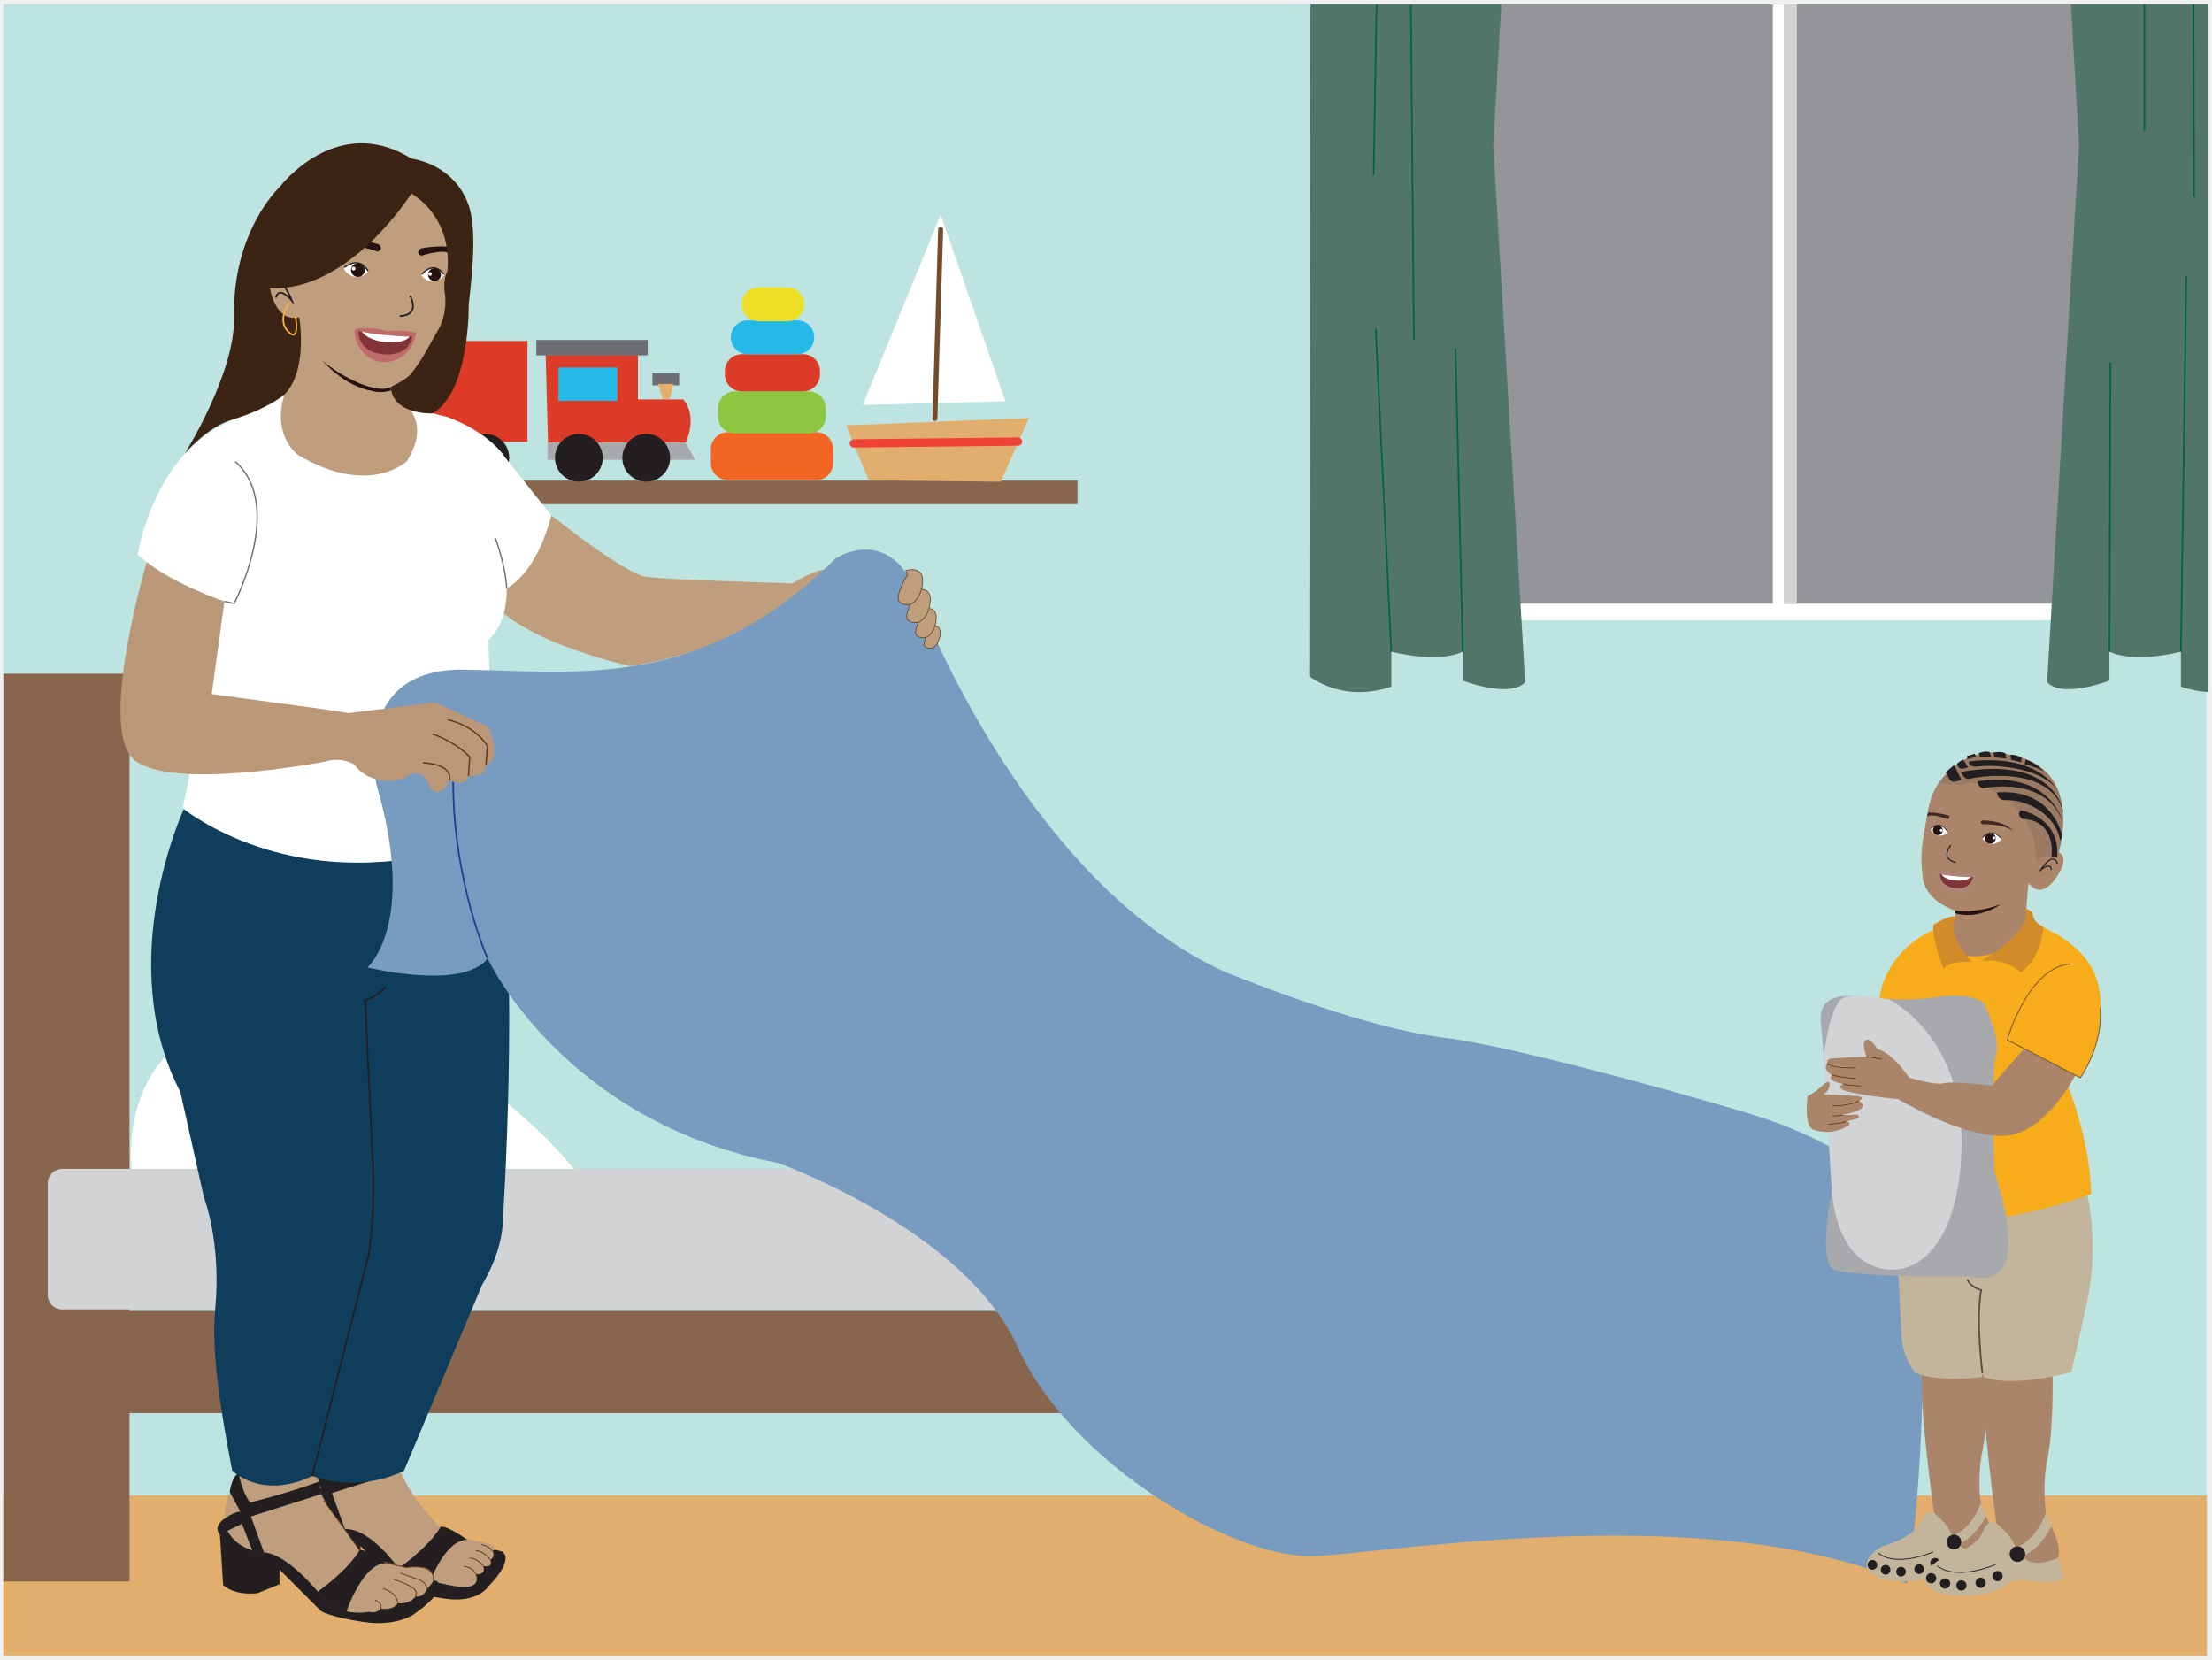
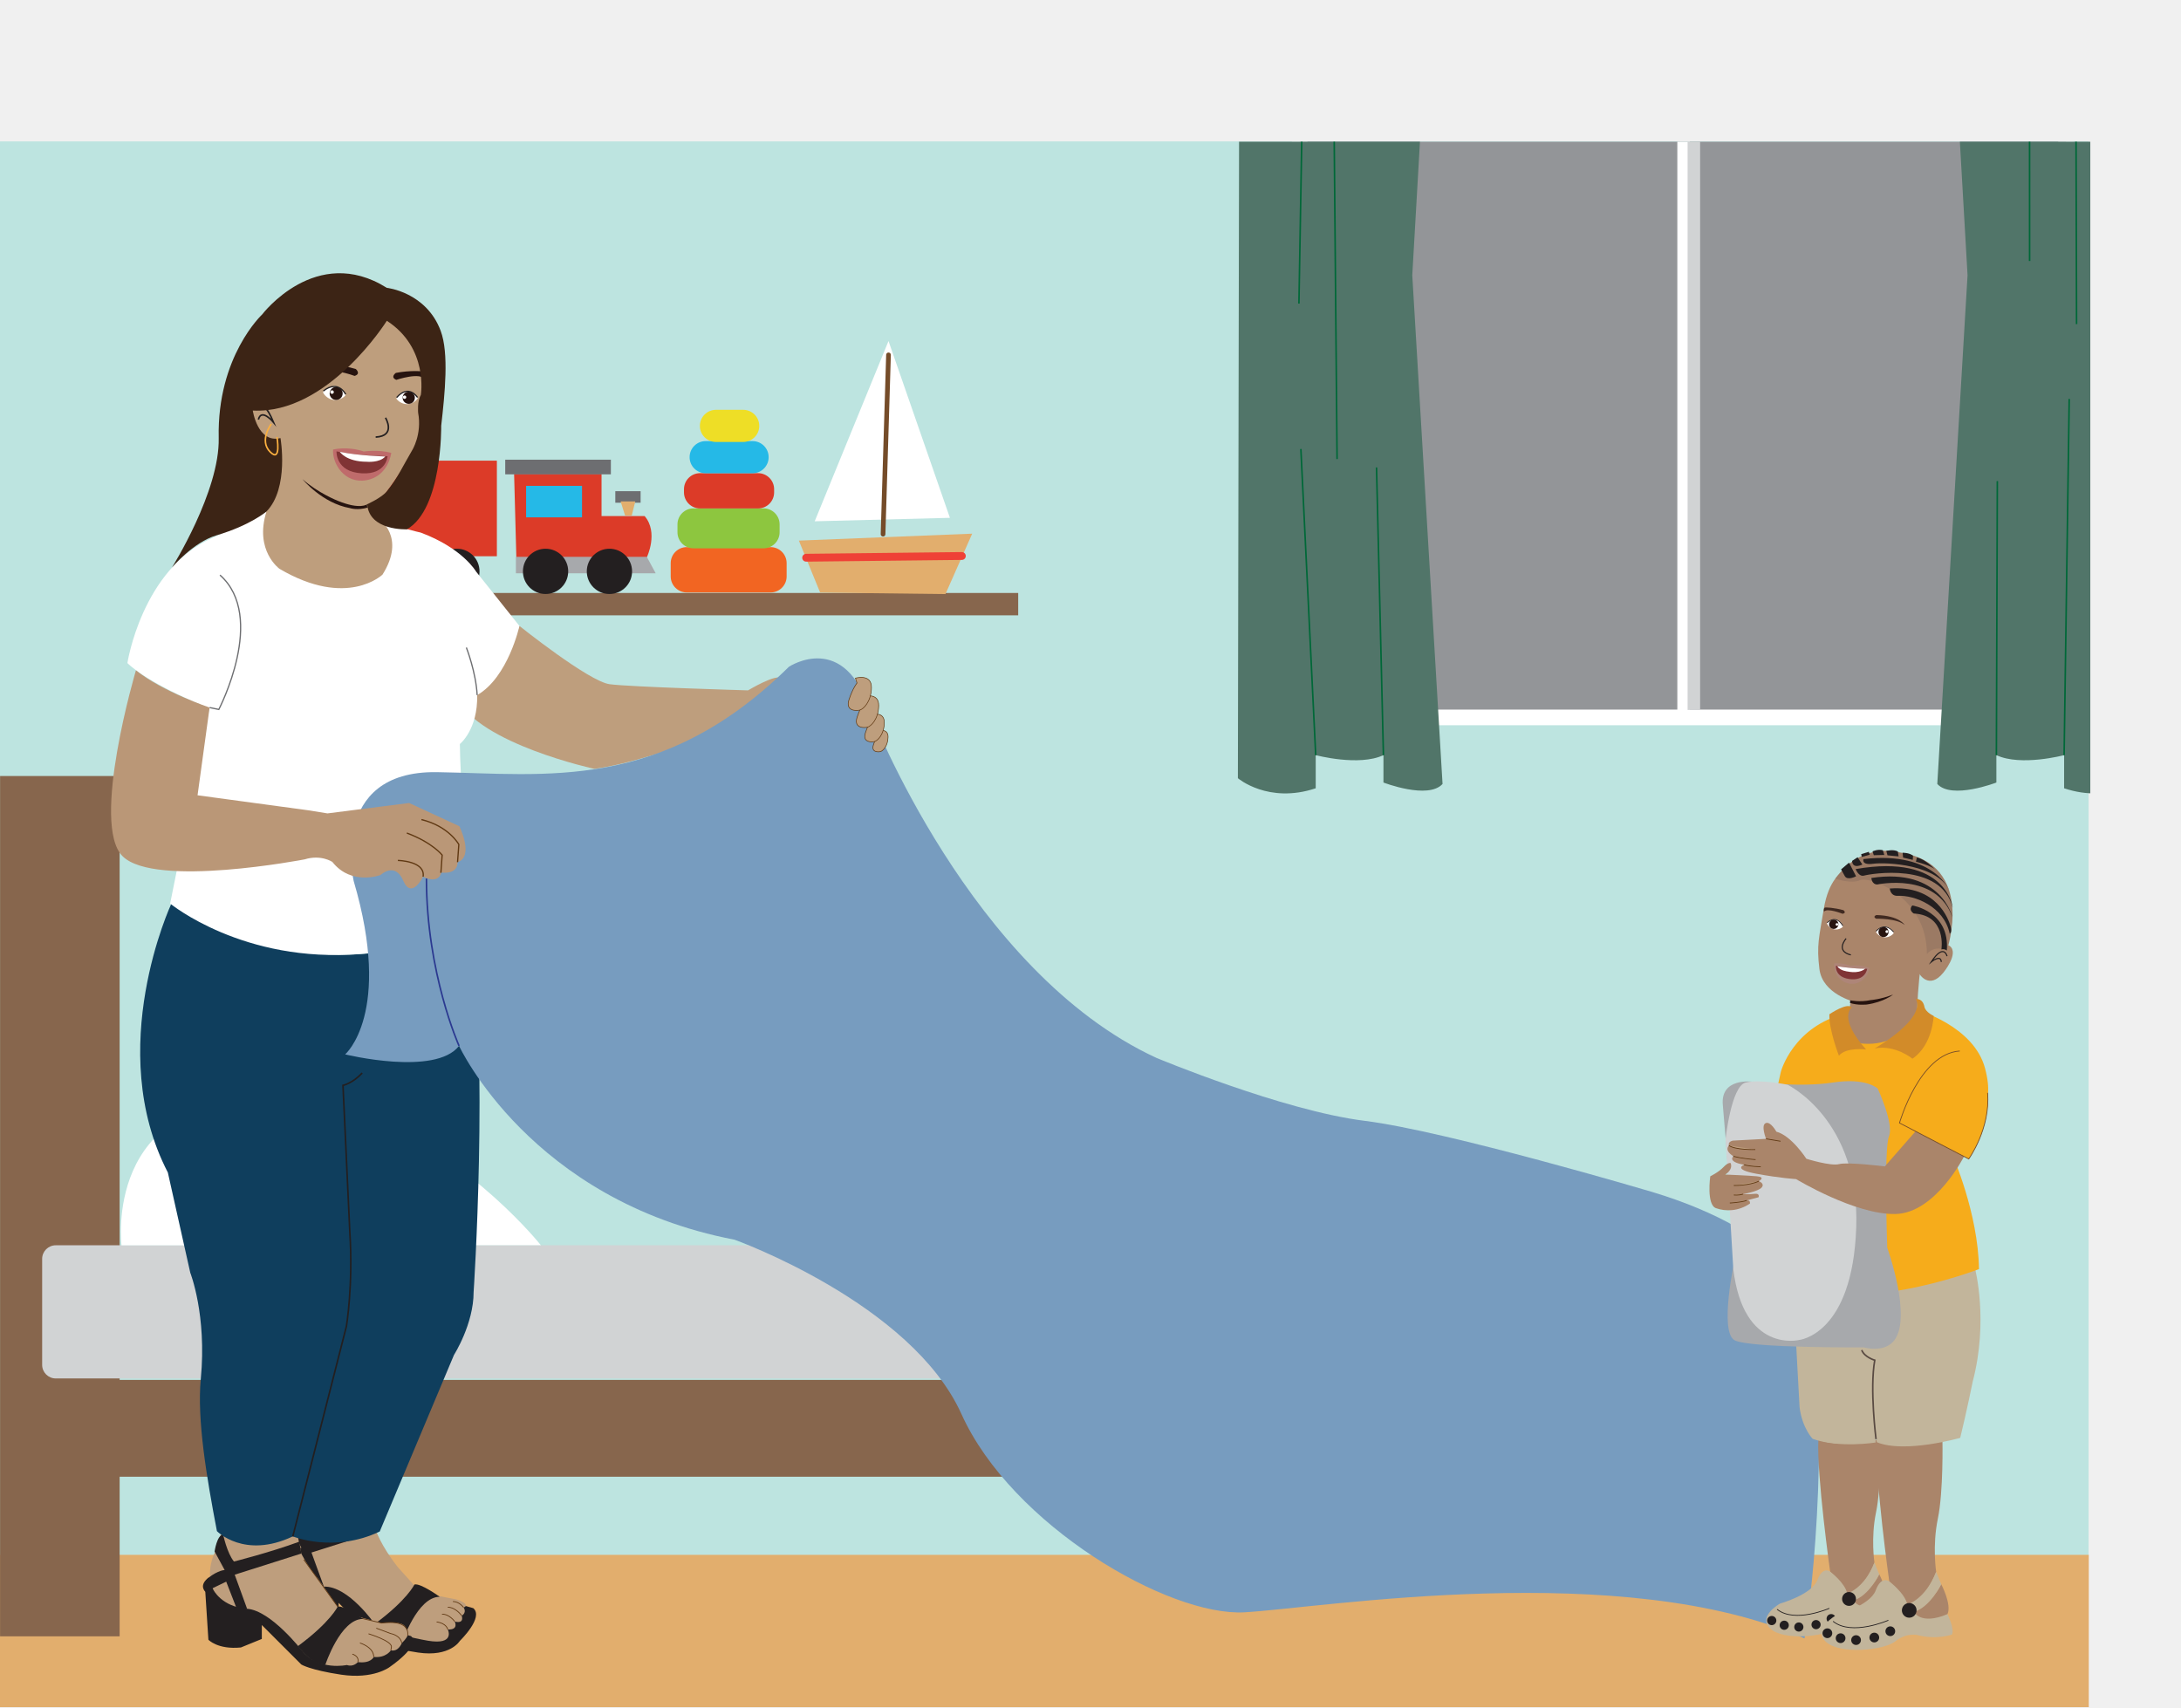
- <svg xmlns="http://www.w3.org/2000/svg" viewBox="-2.00 87.82 1339.10 1004.55">
+ <svg xmlns="http://www.w3.org/2000/svg" viewBox="0 0 1392.91 1090.37">
  <defs>
    <style>
      .cls-1, .cls-2, .cls-3, .cls-4, .cls-5, .cls-6, .cls-7, .cls-8, .cls-9, .cls-10, .cls-11, .cls-12, .cls-13, .cls-14, .cls-15 {
        fill: none;
      }

      .cls-16 {
        clip-path: url(#clippath);
      }

      .cls-2 {
        stroke: #6d6e71;
      }

      .cls-2, .cls-3, .cls-4 {
        stroke-width: .8px;
      }

      .cls-2, .cls-3, .cls-4, .cls-17, .cls-18, .cls-19, .cls-5, .cls-6, .cls-20, .cls-21, .cls-22, .cls-7, .cls-8, .cls-9, .cls-10, .cls-11, .cls-12, .cls-13, .cls-23, .cls-24, .cls-14, .cls-15 {
        stroke-miterlimit: 10;
      }

      .cls-3, .cls-20, .cls-22, .cls-15 {
        stroke: #603913;
      }

      .cls-4, .cls-5, .cls-6, .cls-7, .cls-14 {
        stroke: #231f20;
      }

      .cls-25 {
        fill: #eede26;
      }

      .cls-26 {
        fill: #f26522;
      }

      .cls-27, .cls-19 {
        fill: #f6ac1b;
      }

      .cls-28, .cls-21, .cls-23 {
        fill: #fff;
      }

      .cls-29 {
        fill: #803435;
      }

      .cls-30 {
        fill: #87664d;
      }

      .cls-31 {
        fill: #c2b59b;
      }

      .cls-32 {
        fill: #8dc63f;
      }

      .cls-33 {
        fill: #ba9777;
      }

      .cls-34 {
        fill: #ae8578;
      }

      .cls-35 {
        fill: #a7a9ac;
      }

      .cls-36, .cls-20, .cls-22 {
        fill: #be9e7d;
      }

      .cls-37 {
        fill: #bde4e0;
      }

      .cls-38 {
        fill: #aa856a;
      }

      .cls-39 {
        fill: #bf6b6b;
      }

      .cls-40 {
        fill: #d28b29;
      }

      .cls-41 {
        fill: #d1d3d4;
      }

      .cls-42 {
        fill: #dc3b28;
      }

      .cls-43 {
        fill: #e2ae6d;
      }

      .cls-44 {
        fill: #231f20;
      }

      .cls-45 {
        fill: #0f3e5d;
      }

      .cls-46 {
        fill: #9b7a64;
      }

      .cls-47 {
        fill: #6d6e71;
      }

      .cls-48 {
        fill: #3c2415;
      }

      .cls-49 {
        fill: #25b9e7;
      }

      .cls-50 {
        fill: #517569;
      }

      .cls-51 {
        fill: #779cbf;
      }

      .cls-52, .cls-53 {
        fill: #26130f;
      }

      .cls-17 {
        fill: #939598;
        stroke-width: 10px;
      }

      .cls-17, .cls-13 {
        stroke: #fff;
      }

      .cls-18 {
        stroke-width: 2px;
      }

      .cls-18, .cls-24 {
        fill: #a97c50;
        stroke: #a97c50;
      }

      .cls-19, .cls-6, .cls-20, .cls-14, .cls-15 {
        stroke-width: .5px;
      }

      .cls-19, .cls-23 {
        stroke: #754c29;
      }

      .cls-5 {
        stroke-width: .7px;
      }

      .cls-6, .cls-21, .cls-23 {
        stroke-linecap: round;
      }

      .cls-21 {
        stroke: #ef4136;
        stroke-width: 5px;
      }

      .cls-22 {
        stroke-width: .4px;
      }

      .cls-8 {
        stroke: #006838;
      }

      .cls-9 {
        stroke: #fbb040;
      }

      .cls-10 {
        stroke: #2b3990;
      }

      .cls-11 {
        stroke: #594a42;
      }

      .cls-12 {
        stroke: #d1d3d4;
      }

      .cls-12, .cls-13 {
        stroke-width: 8px;
      }

      .cls-23 {
        stroke-width: 3px;
      }

      .cls-24 {
        stroke-width: 6px;
      }

      .cls-53 {
        opacity: .8;
      }
    </style>
    <clipPath id="clippath">
      <rect class="cls-1" x="783.82" y="90.53" width="551.17" height="427.09" />
    </clipPath>
  </defs>
  <g id="Layer_2" data-name="Layer 2">
    <rect class="cls-37" x="0" y="90.32" width="1333.9" height="903.72" />
    <rect class="cls-43" x="0" y="993.1" width="1334.02" height="97.28" />
    <rect class="cls-30" x="2.15" y="881.37" width="1002.17" height="61.84" transform="translate(1006.47 1824.58) rotate(-180)" />
    <rect class="cls-30" x=".04" y="495.65" width="76.36" height="549.5" transform="translate(76.45 1540.8) rotate(-180)" />
    <rect class="cls-41" x="26.93" y="795.38" width="996.21" height="85.06" rx="8.69" ry="8.69" transform="translate(1050.06 1675.82) rotate(-180)" />
    <path class="cls-28" d="M77.58,795.43s-11.89-96.08,94.1-92.12c25.43,.95,46.99,3.39,67.07,11.64,63.61,26.15,106.66,80.37,106.66,80.37l-267.83,.1Z" />
    <g>
      <rect class="cls-30" x="177.24" y="378.73" width="473.04" height="14.28" transform="translate(827.52 771.75) rotate(-180)" />
      <rect class="cls-26" x="428.35" y="349.45" width="74.04" height="28.97" rx="10.26" ry="10.26" />
      <rect class="cls-32" x="432.67" y="324.7" width="65.23" height="25.52" rx="10.26" ry="10.26" />
      <rect class="cls-42" x="436.83" y="302.22" width="57.57" height="22.53" rx="10.26" ry="10.26" />
      <rect class="cls-49" x="440.42" y="281.74" width="50.48" height="20.53" rx="10.26" ry="10.26" />
      <rect class="cls-25" x="446.99" y="261.76" width="37.92" height="20.53" rx="10.26" ry="10.26" />
      <polygon class="cls-43" points="510.2 345.29 523.8 378.5 603.82 379.45 620.9 340.86 510.2 345.29" />
      <polygon class="cls-28" points="567.45 217.82 520.32 332.95 606.67 330.74 567.45 217.82" />
      <line class="cls-23" x1="563.97" y1="341.17" x2="567.45" y2="226.67" />
      <line class="cls-21" x1="514.85" y1="356.23" x2="614.29" y2="355.12" />
      <path class="cls-42" d="M329.76,355.97h83.34s7.65-15.87-1.42-26.36h-27.5v-26.93s-55.84,0-55.84,0l1.42,53.29Z" />
      <polygon class="cls-35" points="413.1 355.68 329.48 355.68 329.48 366.17 418.77 366.17 413.1 355.68" />
      <circle class="cls-44" cx="389.22" cy="364.94" r="14.46" />
      <circle class="cls-44" cx="348.43" cy="364.94" r="14.46" />
      <rect class="cls-49" x="335.99" y="310.33" width="35.72" height="20.13" transform="translate(707.71 640.78) rotate(-180)" />
      <rect class="cls-47" x="322.67" y="293.6" width="67.47" height="9.35" transform="translate(712.81 596.56) rotate(-180)" />
      <rect class="cls-47" x="392.97" y="313.73" width="16.16" height="7.37" transform="translate(802.1 634.83) rotate(-180)" />
      <polygon class="cls-43" points="396.37 320.25 405.73 320.25 403.46 329.32 399.21 329.32 396.37 320.25" />
      <rect class="cls-42" x="220.77" y="294.23" width="96.56" height="61.05" />
      <circle class="cls-44" cx="291.79" cy="364.94" r="14.46" />
      <circle class="cls-44" cx="251" cy="364.94" r="14.46" />
    </g>
    <g class="cls-16">
      <g>
        <rect class="cls-17" x="830.06" y="27.62" width="489.43" height="430.61" />
        <line class="cls-24" x1="773.67" y1="12.32" x2="1375.85" y2="12.32" />
        <circle class="cls-18" cx="769.18" cy="11.6" r="7.92" />
        <circle class="cls-18" cx="1383.99" cy="12.66" r="7.92" />
        <path class="cls-50" d="M791.5,0l-.92,497.05s19.33,16.57,49.71,6.44v-21.17s27.61,7.36,43.26,0v17.49s28.53,11.05,37.74,.92l-19.33-324.93L912.08,0l-49.71,.92-11.05,2.76L832.92,0h-41.42Z" />
        <path class="cls-50" d="M1367.05,0l.92,497.05s-19.33,16.57-49.71,6.44v-21.17s-27.61,7.36-43.26,0v17.49s-28.53,11.05-37.74,.92l19.33-324.93L1246.47,0l49.71,.92,11.05,2.76L1325.63,0h41.42Z" />
        <line class="cls-8" x1="840.28" y1="482.33" x2="830.81" y2="286.77" />
        <line class="cls-8" x1="883.54" y1="482.33" x2="879.12" y2="298.56" />
        <line class="cls-8" x1="832.92" y1="0" x2="829.57" y2="193.9" />
        <line class="cls-8" x1="851.33" y1="3.69" x2="853.93" y2="293.23" />
        <line class="cls-8" x1="1275" y1="482.33" x2="1275.61" y2="307.28" />
        <line class="cls-8" x1="1318.26" y1="482.33" x2="1321.52" y2="254.81" />
        <line class="cls-8" x1="1296.17" y1=".93" x2="1296.22" y2="166.72" />
        <line class="cls-8" x1="1325.63" y1="0" x2="1326.21" y2="207.02" />
        <line class="cls-13" x1="1075.24" y1="25.58" x2="1075.24" y2="457.27" />
        <line class="cls-12" x1="1081.8" y1="31.23" x2="1081.8" y2="453.47" />
      </g>
    </g>
  </g>
  <g id="Layer_1" data-name="Layer 1">
    <g>
      <g>
        <path class="cls-44" d="M182.12,993.61s-3.96,2.97-1.98,8.9l1.98,30.66s5.93,6.43,20.77,4.95l13.35-5.44v-8.9s25.22,25.22,25.22,25.22c0,0,5.5,3.52,25.55,6.51,20.5,3.05,26.68-7.46,26.68-7.46,0,0,15.5-14.95,8.58-20.89l-120.15-33.55Z" />
        <path class="cls-36" d="M191.52,965.92c-11.22,17.23-8.24,31.03-8.24,31.03,0,0,7.89,16.97,23.57,16.45,15.68-.52,32.47,23.86,32.47,23.86,8.82,6.5,33.96,10.69,33.96,10.69,17.7,2.96,12.72-7.18,12.72-7.18,7.22,.35,4.4-5.08,4.4-5.08,6.51,1.66,4.48-3.7,4.48-3.7,3.58-2.28,1.16-5.3,1.16-5.3,2.78-.7,.91-2.52,.11-3.03-3.02-1.91-5.5-2.23-5.5-2.23l-15.51-2.98-9.08-4.16-11.9-13.23c-11.19-14.17-14.17-23.87-14.17-23.87l.59-13.13,11.83-89.34-19.47-4.21-47.43,12.24s1.45,41,5.74,55.99c4.28,15,.28,27.2,.28,27.2" />
        <path class="cls-15" d="M286,1040.75s-.83-4-7.15-4.78" />
        <path class="cls-15" d="M290.4,1035.67s-3.5-4.85-8.12-4.64" />
        <path class="cls-15" d="M294.88,1031.97s-3.77-5.37-8.9-5.42" />
        <path class="cls-15" d="M296.03,1026.67s-2.62-3.7-6.78-3.77" />
        <path class="cls-44" d="M200.42,1013.88l-6.92-17.8-13.35,6.43s-4.45-3.96,1.98-8.9c6.43-4.95,10.38-4.95,10.38-4.95l-6.43-11.87s1.48-10.38,5.44-10.88c0,0,2.47,11.87,6.92,17.31,0,0,22.96-5.76,41.75-12.68l1.28,7.59-42.54,13.5,7.91,21.76-6.43,.49Z" />
        <path class="cls-44" d="M264.69,1012.03s-4.6,9.89-25.37,25.22c0,0,8.13,11.84,17.52,11.84,0,0,9.64-29.2,23.98-29.2,0,0-12.17-8.84-16.13-7.85Z" />
      </g>
      <g>
        <path class="cls-44" d="M133.09,1007.75s-3.96,2.97-1.98,8.9l1.98,30.66s5.93,6.43,20.77,4.95l13.35-5.44v-8.9s25.22,25.22,25.22,25.22c0,0,5.5,3.52,25.55,6.51,20.5,3.05,30.76-4.8,30.76-4.8,0,0,20.67-13.92,13.74-19.85l-129.39-37.25Z" />
        <path class="cls-36" d="M187.51,968.05c-.41-34.49,6.67-78.37,6.67-78.37,0,0-55.11-22.63-60.46,1.17-5.35,23.8,5.75,62.01,5.75,62.01,4.93,25.46-.82,35.73-.82,35.73-8.52,15.38-2.46,26.69-2.46,26.69,0,0,5.21,11.01,21.63,12.26,15.31,1.16,35.03,26.75,35.03,26.75,10.68,13.14,28.67,9.18,28.67,9.18,4.31,1.48,7.01-1.86,7.01-1.86,8.42,1.04,10.18-3.3,10.18-3.3,7.85,.82,10.91-4.21,10.91-4.21,4.83,1.15,6.99-4.63,6.99-4.63,5.77-5.6,3.95-7.07,1.9-10.73-2.05-3.66-14.69-2.05-14.69-2.05l-17.9-4.85-10.26-5.66-12.54-17.88c-6.98-8.21-10.68-16.02-10.68-16.02l-4.93-24.23Z" />
        <path class="cls-15" d="M240.33,1039.95l9.21,3.44s6.12,.99,7.06,6.07" />
        <path class="cls-15" d="M235.36,1043.53s15.35,4.63,14.61,8.51l-.35,2.05" />
        <path class="cls-15" d="M229.88,1049.4s8.78,2.55,8.82,8.9" />
        <path class="cls-15" d="M225.03,1056.52s4.56,1.17,3.5,5.08" />
        <path class="cls-44" d="M151.39,1028.03l-6.92-17.8-13.35,6.43s-4.45-3.96,1.98-8.9c6.43-4.95,10.38-4.95,10.38-4.95l-6.43-11.87s1.48-10.38,5.44-10.88c0,0,2.47,11.87,6.92,17.31,0,0,22.96-5.76,41.75-12.68l1.28,7.59-42.54,13.5,7.91,21.76-6.43,.49Z" />
        <path class="cls-15" d="M194.04,996.17l21.62,30,14.13,7.24,14.03,3.27s17.83-3.12,16.55,7.89" />
        <path class="cls-44" d="M215.66,1026.17s-4.6,9.89-25.37,25.22c0,0,8.13,11.84,17.52,11.84,0,0,9.64-29.2,23.98-29.2,0,0-12.17-8.84-16.13-7.85Z" />
        <line class="cls-15" x1="188.75" y1="928.69" x2="192.98" y2="899.07" />
      </g>
      <path class="cls-36" d="M331.74,399.8s44.32,35.45,57.61,37.22c13.29,1.77,88.39,3.93,88.39,3.93,0,0,18.73-11.24,21.22-7.49,11.62,17.43-79.15,52.36-119.36,57.63,0,0-73.56-15.95-87.74-45.2,0,0,22.16,0,39.88-46.09Z" />
      <path class="cls-36" d="M175.1,280.36s-1.76,32.78-9.58,50.08c0,0-2.5,77.2,63.24,79.25,0,0,49.01-13.21,19.28-76.71,0,0-11.83-4.61-12.08-16.06-.27-12.12,1.56,.21,1.56,.21l-62.42-36.76" />
      <path class="cls-45" d="M109.36,577.39s-43.16,92.44-2.16,171.51l14.32,64.02s10.64,26.89,6.72,67.79c-2.49,26.01,3.71,62.84,10.3,97.25,0,0,17.47,18.05,48.47,3.36,0,0,26.23,10.79,55.51-3.12l47.44-112.83s12.52-19.62,12.52-40.12c0,0,9.72-144.33-2-237.31,0,0-79.8,55.64-191.11-10.55Z" />
      <path class="cls-36" d="M175.49,256.66s5.13-61.06,60-63.08c0,0,38.98,1.78,34.14,56.73,0,0-2.52,8.74-1.24,13.49,0,0,2.52,12.19-3.86,23.28-9.54,16.6-18.65,28.41-18.65,28.41,0,0-5.65,7.88-19.27,7.46,0,0-9.55-.69-21.39-9.02,0,0-30.18-15.32-27.83-33.35,0,0-13.84,8.38-18.93-13.28,0,0-3.96-29.86,17.04-10.62Z" />
      <path class="cls-52" d="M226.49,240.1s-18.22-6.93-27.13-1.36c0,0,6.94-9.33,27.86-3.05,0,0,3.57,3.06-.73,4.4Z" />
      <path class="cls-52" d="M271.35,237.82c-.4-.98-9.85-1.33-18.54,.36,0,0-3.85,2.69,.29,4.45,0,0,15.73-5.29,18.13-.19,0,0,1.09-2.2,.12-4.62Z" />
      <path class="cls-7" d="M246.2,266.83s7.03,11.67-6.27,12.34" />
      <path class="cls-7" d="M160.57,261.32s5.42-12.46,14.16,8.46c0,0-7.83-9.43-9.69-1.78" />
      <path class="cls-52" d="M234.52,322.07s-4.4,3.67-18.75-2.18c0,0-12.56-4.91-22.58-13.83,0,0,12.52,15.37,30.34,18.48,0,0,4.71,1.66,11.6-.42,0,0-1.03-.16-.61-2.04Z" />
      <path class="cls-7" d="M187,981.32l34.24-134.2s4.37-26.19,2.18-60.02l-4.37-93.85s6.11-1.28,12.26-7.91" />
      <path class="cls-39" d="M212.73,287.13s9.1-2.32,19.62,1.24c0,0,9.32-1.38,17.53,.88,0,0-1.67,14.84-15.8,17.44-14.13,2.6-22.05-10.88-21.35-19.56Z" />
      <path class="cls-29" d="M214.92,288.3s-.79,13.17,16.34,14.03c15.56,.78,16.27-10.94,16.27-10.94,0,0-17.57-.09-32.61-3.08Z" />
      <path class="cls-28" d="M217.03,288.59s3.94,6.31,17.23,6.34c0,0,8.16,.82,11.8-3.36,0,0-17.1-.48-29.03-2.98Z" />
      <g>
        <path class="cls-28" d="M206.39,250.48s0-.4,.31-.74c1.01-1.1,3.32-3.15,6.91-3.11,4.02,.05,6.19,3.86,6.93,5.22,.13,.23,.11,.44,.11,.44,0,0,.01,.22-.13,.38-.65,.74-2.82,2.79-6.63,2.8-2.27,0-5.44-1.25-7.37-4.36-.13-.22-.14-.49-.13-.64Z" />
        <circle class="cls-52" cx="214.68" cy="251.3" r="4.16" />
        <circle class="cls-28" cx="212.06" cy="250.42" r="1.14" />
        <path class="cls-4" d="M220.78,251.86s-4.77-9.67-14.24-2.15" />
      </g>
      <g>
        <path class="cls-28" d="M253.23,254.48s-.06-.38,.18-.73c.78-1.17,2.63-3.41,5.98-3.88,3.75-.53,6.31,2.7,7.19,3.86,.15,.2,.17,.39,.17,.39,0,0,.04,.21-.06,.37-.5,.78-2.22,3-5.77,3.55-2.11,.33-5.24-.39-7.48-3-.16-.18-.2-.43-.22-.57Z" />
        <circle class="cls-52" cx="261.05" cy="254.05" r="3.9" />
        <circle class="cls-28" cx="258.38" cy="253.69" r="1.09" />
        <path class="cls-4" d="M266.66,253.86s-5.61-8.88-13.35,.07" />
      </g>
      <path class="cls-28" d="M304.74,443.99c19.85-11.46,27-44.19,27-44.19l-27.76-34.83s-8.45-14.79-35.28-24.8c0,0-18.09-4.02-26.74-8.82,0,0,17.6,11.58,2.32,35.67,0,0-22.53,21.77-65.78-3.71,0,0-16.21-11.58-8.31-36.6,0,0-11.56,6.55-34.6,16.82-45.03,20.08-54.22,79.97-54.22,79.97,0,0,11.14,12.25,52.38,28.86l-25.08,124.74s46.62,38.45,121.59,32.2c0,0,49.98-3.36,74.01-24.51,0,0-10.09-63.44-10.57-109.58,0,0,11.53-9.13,11.05-31.24" />
      <path class="cls-51" d="M1055.07,761.29c88.06,26.54,102.93,69.58,102.93,69.58,11.13,119.65-5.54,215.62-5.54,215.62-115.47-51.48-308.85-19.48-357.55-16.69s-148.86-55.65-180.86-126.6c-32-70.95-144.95-111.39-144.95-111.39-130.3-24.98-175.91-123.79-175.91-123.79-15.2,19.55-72.75,5.43-72.75,5.43,0,0,30.4-26.06,5.43-110.76,0,0-16.29-70.58,53.21-69.5,69.5,1.09,143.33,13.03,224.78-67.32,0,0,35.83-23.89,52.12,29.32,0,0,63.65,165.59,182.43,220.43,0,0,80.58,33.71,133.2,40.28,52.72,6.58,183.48,45.39,183.48,45.39Z" />
      <path class="cls-33" d="M194.49,548.92c10.49-3.31,17.76,1.59,17.76,1.59,12.2,15.48,30.84,8.34,30.84,8.34,0,0,9.14-8.72,14.46,3.67,5.32,12.39,12.66-2.56,12.66-2.56,10.34,5.07,11.62-2.62,11.62-2.62,11.24,1.12,10.38-6.66,10.38-6.66,10.8-3.55,1.16-22.97,1.16-22.97l-32.08-14.82-52.14,6.64-12.17-1.97-70.81-9.6,7.69-56.05s-29.71-9.9-47.04-23.77c0,0-29.22,98.54-8.42,118.85,20.8,20.3,116.06,1.92,116.06,1.92Z" />
      <path class="cls-3" d="M292.22,550.69l.81-11.33s-6.33-11.65-23.88-15.88" />
      <path class="cls-3" d="M281.58,557.47l.81-11.33s-6.17-7.93-22.57-14.07" />
      <path class="cls-3" d="M254.11,549.57s17.71,.31,16.11,10.4" />
      <path class="cls-10" d="M293.18,668.01s-20.83-46.38-20.83-106.86" />
      <path class="cls-2" d="M133.89,451.92l5.85,1.22s30.87-59.11,.75-85.84" />
      <path class="cls-2" d="M297.85,413.6s6.14,15.71,6.89,30.39" />
      <path class="cls-48" d="M247.06,204.87s-37.4,59.83-85.62,57.36c0,0,3.1,21.16,17.69,17.58,0,0,5.65,31.99-8.96,46.91,0,0-10.41,8.87-31.82,15.17-15.01,4.41-28.54,20.6-28.54,20.6,0,0,30.62-48.67,29.87-82.74-1.14-52.15,27.76-78.91,27.76-78.91,0,0,34.39-45.34,79.6-17,0,0,25.13,2.67,34.39,27.44,5.36,14.33,2.69,40.09,.35,60.66,0,0,.81,53.16-21.91,66.14,0,0-24,1.13-25.36-16.01,0,0,9.16-4.13,12.42-8.12,7.19-8.82,10.26-16.12,16.23-26.25,0,0,6.45-10.1,3.89-24.05,0,0-.69-7.29,1.71-11.35,0,0,5.17-29.99-21.69-47.41" />
      <path class="cls-9" d="M173.28,270.79s-8.03,10.53-.77,17.83c7.26,7.29,4.37-9.46,4.37-9.46" />
    </g>
    <g>
      <g>
        <path class="cls-38" d="M1200.19,1005.51s6.47,12.27,3.75,18.06c0,0-12.69,8.04-21.21-.82,0,0,11.54-5.33,17.46-17.24Z" />
        <path class="cls-38" d="M1197.12,998.01s-6.48,18.21-18.2,21.18c0,0-4.31-9.64-10.09-15.39,0,0-8.63-61.32-7.52-84.33,0,0,11.8,5.95,39.61-.45,0,0,.63,30.6-2.78,46.96s-1.02,32.03-1.02,32.03Z" />
        <path class="cls-31" d="M1203.93,1023.57s4.43,8.86,2.73,12.27c0,0-8.86,3.41-20.79,.34,0,0-6.47-1.7-13.29,3.75-6.82,5.45-33.4,8.18-41.91,.34-8.52-7.84,6.13-16.02,6.13-16.02,0,0,20.45-5.79,23.85-14.99,3.41-9.2,8.18-5.45,8.18-5.45,0,0,9.54,7.16,10.9,13.97,0,0,10.9-3.07,17.38-19.76l3.07,7.5s-6.47,13.63-16.36,16.7c0,0,3.75,8.18,20.11,1.36Z" />
        <circle class="cls-44" cx="1180.89" cy="1021.27" r="4.43" />
        <circle class="cls-44" cx="1169.49" cy="1033.86" r="2.93" />
        <circle class="cls-44" cx="1159.84" cy="1037.67" r="2.93" />
        <circle class="cls-44" cx="1148.84" cy="1039.2" r="2.93" />
        <circle class="cls-44" cx="1139.51" cy="1038.06" r="2.93" />
        <circle class="cls-44" cx="1131.54" cy="1035.07" r="2.93" />
        <path class="cls-6" d="M1168.15,1027.32s-21.81,9.54-33.05,.68" />
      </g>
      <g>
        <path class="cls-38" d="M1239.78,1011.86s6.86,12.99,3.97,19.13c0,0-13.44,8.51-22.46-.87,0,0,12.22-5.64,18.49-18.26Z" />
        <path class="cls-38" d="M1236.53,1003.92s-6.86,19.28-19.27,22.44c0,0-4.57-10.21-10.68-16.3,0,0-9.14-64.95-7.97-89.31,0,0,12.49,6.3,41.95-.48,0,0,.67,32.41-2.94,49.73s-1.08,33.93-1.08,33.93Z" />
        <path class="cls-31" d="M1243.75,1030.99s4.69,9.38,2.89,12.99c0,0-9.38,3.61-22.02,.36,0,0-6.86-1.8-14.08,3.97-7.22,5.77-35.37,8.66-44.39,.36-9.02-8.3,6.5-16.96,6.5-16.96,0,0,21.65-6.14,25.26-15.88,3.61-9.74,8.66-5.77,8.66-5.77,0,0,10.11,7.58,11.55,14.8,0,0,11.55-3.25,18.41-20.93l3.25,7.94s-6.86,14.44-17.32,17.68c0,0,3.97,8.66,21.29,1.44Z" />
        <circle class="cls-44" cx="1219.34" cy="1028.56" r="4.69" />
        <circle class="cls-44" cx="1207.26" cy="1041.89" r="3.11" />
        <circle class="cls-44" cx="1197.04" cy="1045.92" r="3.11" />
        <circle class="cls-44" cx="1185.39" cy="1047.55" r="3.11" />
        <circle class="cls-44" cx="1175.51" cy="1046.34" r="3.11" />
        <circle class="cls-44" cx="1167.07" cy="1043.17" r="3.11" />
        <path class="cls-6" d="M1205.85,1034.96s-23.1,10.11-35.01,.72" />
      </g>
      <path class="cls-31" d="M1157.65,918.99s-6.62-6.77-8.33-20.06l-4.57-83.64s33.91,24.66,116.67-4.77c0,0,8.66,33.01-1.5,71.82,0,0-4,19.71-8.01,36.04,0,0-35.42,10.16-53.29,2.77l-.83-5.63,.07,5.84s-23.31,3.73-40.21-2.36Z" />
      <path class="cls-11" d="M1198.14,919.23s-4.1-32.04-.82-50.45c0,0-6.59-1.88-8.31-6.47" />
      <path class="cls-38" d="M1226.74,616.39s-1.93,13.75-2.29,28.72c0,0-2.77,24.48-31.51,29.41,0,0-31.44-4.98-13.58-27.36,0,0,2.9-3.45,2.27-8.23,0,0,37.4-1.84,45.1-22.54Z" />
      <path class="cls-38" d="M1176.41,556.99s-8.58,4.85-11.62,23.44c-3.04,18.59-4.68,23.11-2.82,38.45,1.95,16.13,22.32,20.97,22.32,20.97,0,0,34.08-.63,41.57-17.78,0,0,6.21,10.39,15.3-.86,0,0,10.24-12.31,4.03-17.03,0,0-6.92-4.02-12.58,3.07,0,0,9.89-31.17-.07-38.05,0,0-22.16-30.66-56.13-12.21Z" />
      <path class="cls-5" d="M1179.04,599.45s-7.17,7.96,3.01,10.47" />
      <path class="cls-5" d="M1243.47,610.72s-1.92-8.59-10.04,3.64c0,0,6.14-5.04,6.38,.06" />
      <path class="cls-52" d="M1181.64,638.92s6.19,1.35,13.19-.16c0,0,6.09-.36,14.22-3.53,0,0-5.98,4.83-16.72,6.36,0,0-6.05,.7-10.85-1.03,0,0,.25-.64,.16-1.64Z" />
      <path class="cls-34" d="M1193.93,618.34s-5.2-2.45-11.93-1.53c0,0-5.43-1.91-10.63-1.51,0,0-.72,9.11,7.46,12.31,8.19,3.2,14.5-3.97,15.09-9.27Z" />
      <path class="cls-29" d="M1192.48,618.79s-1.05,8-11.44,6.53c-9.43-1.34-8.5-8.46-8.5-8.46,0,0,10.56,1.99,19.94,1.93Z" />
      <path class="cls-28" d="M1191.18,618.72s-3.1,3.33-11.08,1.81c0,0-4.99-.45-6.7-3.39,0,0,10.33,1.69,17.78,1.58Z" />
      <path class="cls-27" d="M1224.45,645.11s36.15,10.11,43.32,37.27c7.17,27.15-7.16,28.15-7.16,28.15,0,0,6.87,32.43-13.62,27.31,0,0,16.39,36.89,16.91,72.75,0,0-86.07,33.3-123.46,4.61,0,0,6.66-48.67,6.15-77.36,0,0-13.83,2.05-18.96-9.73l9.73-43.55s7.68-29.2,42.01-37.4c0,0-10.76,14.86,7.17,18.96,0,0,27.15,6.15,37.91-21Z" />
      <path class="cls-53" d="M1198.25,586.81s13.09-.38,18.18,3.99c0,0-3.23-5.95-18.02-6.35,0,0-2.81,.94-.16,2.37Z" />
      <path class="cls-53" d="M1165.21,579.8c.33-.49,6.53,.02,12.08,1.53,0,0,2.33,1.69-.5,2.32,0,0-9.9-3.92-11.83-1.41,0,0-.56-1.23,.25-2.44Z" />
      <g>
        <path class="cls-28" d="M1209.37,595.9s.06-.31-.12-.61c-.6-.99-2.07-2.89-4.82-3.39-3.08-.55-5.29,2.03-6.06,2.96-.13,.16-.15,.32-.15,.32,0,0-.04,.17,.04,.31,.39,.66,1.74,2.55,4.65,3.11,1.73,.34,4.33-.16,6.27-2.24,.13-.14,.18-.35,.2-.47Z" />
        <circle class="cls-52" cx="1202.92" cy="595.3" r="3.23" />
        <circle class="cls-28" cx="1205.05" cy="595.02" r=".89" />
        <path class="cls-14" d="M1198.18,594.83s5.07-6.67,11.19,.46" />
      </g>
      <g>
        <path class="cls-28" d="M1176.95,591.8s.1-.27-.03-.57c-.42-.99-1.49-2.95-3.94-3.79-2.74-.94-5.14,1.12-5.97,1.86-.14,.13-.18,.27-.18,.27,0,0-.06,.15,0,.29,.26,.66,1.24,2.58,3.82,3.51,1.54,.55,4,.47,6.06-1.17,.14-.11,.21-.3,.24-.4Z" />
        <circle class="cls-52" cx="1171.12" cy="590.34" r="2.99" />
        <circle class="cls-28" cx="1173.19" cy="590.45" r=".84" />
        <path class="cls-14" d="M1166.93,589.38s5.51-5.87,10.04,1.99" />
      </g>
      <g>
        <path class="cls-35" d="M1205.31,797.02s-2.21-63.57,1.11-71.31c3.32-7.74-7.19-30.4-7.19-30.4,0,0-7.19-7.19-28.74-3.87-21.56,3.32-51.41-.55-51.41-.55,0,0-20.45-2.76-18.79,14.92,1.66,17.69,7.74,97.84,7.74,97.84,0,0-10.5,47.54,0,52.51,10.5,4.97,82.36,4.42,82.36,4.42,0,0,12.91,3.86,19.35-4.42,11.61-14.92-4.42-59.14-4.42-59.14Z" />
        <path class="cls-41" d="M1141.63,692.84s46.18,22.17,43.87,90.98c-2.31,68.81-36.48,72.04-36.48,72.04,0,0-35.56,8.77-42.03-45.26l-4.96-82.8s3.57-34.04,12.81-36.35c9.24-2.31,26.79,1.39,26.79,1.39Z" />
      </g>
      <path class="cls-38" d="M1224.22,721.63l-20.44,23.36s-23.85-2.92-29.2-1.46-20.93-3.41-20.93-3.41c0,0-9.45-14.74-19.17-17.31,0,0-3.72-6.86-6.86-5.43s.29,10.01,.29,10.01l-21.15,1.14s-3.43,.57-2.57,3.14c0,0-3.43,2.86,2.86,6.86,0,0-4.29,3.43,6.86,5.43,0,0-7.72,2.86,7.72,5.72,15.44,2.86,25.44,3.43,25.44,3.43,0,0,37.74,22.87,63.46,22.3,25.73-.57,44.03-37.16,44.03-37.16" />
      <line class="cls-20" x1="1137.17" y1="728.93" x2="1127.91" y2="727.39" />
      <path class="cls-20" d="M1121.03,734.25s-12.4,.36-16.84-2.57" />
      <path class="cls-20" d="M1121.21,740.67s-8.52-.6-14.17-2.13" />
      <path class="cls-20" d="M1124.51,745.26s-6.72-.19-10.61-1.29" />
      <path class="cls-38" d="M1101.81,750.22s5.14-2.94,3.49-7.34c0,0-1.47-.73-4.59,2.57s-8.44,5.87-8.44,5.87c0,0-2.57,18.16,3.67,20.37,6.24,2.2,14.31,2.02,21.65-2.94,0,0,.55-2.39-2.02-2.02l7.52-2.02s1.1-2.57-2.39-2.2-7.52,.18-7.52,.18c0,0,9.72-1.65,11.93-4.22,2.2-2.57-1.83-4.04-1.83-4.04,0,0,4.77-2.57-1.28-3.12-6.05-.55-20.18-1.1-20.18-1.1Z" />
      <path class="cls-20" d="M1107.32,757.19s9.54,.18,15.96-2.75" />
      <path class="cls-20" d="M1107.32,763.24s3.12,.37,5.87-.55" />
      <path class="cls-20" d="M1104.75,768.38s7.34-.37,10.82-1.65" />
      <path class="cls-19" d="M1251.61,671.3c-25.85,1.72-38.49,45.96-38.49,45.96l44.24,22.98s13.94-19.29,12.03-42.22" />
      <g>
        <path class="cls-46" d="M1172.15,561.21s10.12,3.59,15.8,.94c5.68-2.65,42.8,10.05,42.66,47.31,0,0,4.31-6.23,12.74-2.31,0,0,19.08-55.23-29.9-62.64,0,0-23.74-7.7-41.29,16.7Z" />
        <path class="cls-44" d="M1239.9,606.42s3.55-21.83-17.65-22.94c0,0-3.74-2.14-.91-5.15,0,0,24.07,3.75,21.99,28.81,0,0-1.12-1.3-3.44-.72Z" />
        <path class="cls-44" d="M1206.92,567.5s.3,4.89,5.05,4.67c10.84-.52,29.58,6.75,33.24,24.25,0,0,1.74-.93,.47-5-1.26-4.06-8.62-26.14-38.77-23.92Z" />
        <path class="cls-44" d="M1195.17,560.77s.13,4.02,3.71,4.18c0,0,37.9-8.23,48.1,21.07,0,0-7.02-32.1-51.81-25.25Z" />
        <path class="cls-44" d="M1185.1,555.1s1.99,5.16,5.43,4.15c3.44-1.01,49.13-9.1,56.59,20.59,0,0-3.7-34.92-62.02-24.74Z" />
        <path class="cls-44" d="M1190.12,548.7s-1.59,4.05,6.24,2.99c7.83-1.07,42.13,.24,49.12,18.22,0,0-8.96-26.59-55.36-21.21Z" />
        <path class="cls-44" d="M1185.39,559.72s-5.53,2.87-7.2-.14c-1.67-3.01-2.36-4.29-2.36-4.29l5.06-4.3,4.5,8.72Z" />
        <path class="cls-44" d="M1189.41,552.17s-6.19,3.3-6.57-2.29l3.52-2.33,3.05,4.62Z" />
        <polygon class="cls-44" points="1194.12 545.9 1189.06 547.34 1188.67 545.55 1193.54 544.07 1194.12 545.9" />
        <path class="cls-44" d="M1203.41,546.08l-6.69,.16-.83-2.45s3.37-1.6,6.62-.74l.9,3.04Z" />
        <path class="cls-44" d="M1212.55,546.99l-7.09-.69-.76-2.82s4.43-1.19,7.35,.36l.5,3.15Z" />
        <path class="cls-44" d="M1221.61,549.22l-6.18-1.45-.32-3.11s4.39-.06,6.65,1.93l-.16,2.63Z" />
        <path class="cls-44" d="M1224.21,547.66l-.56,2.74s9.6,2.37,12.11,4.98c0,0-5.56-6.31-11.56-7.72Z" />
      </g>
      <path class="cls-40" d="M1223.58,638.04s4.37-.59,5.46,4.96c.7,3.57,5.91,5.86,5.91,5.86,0,0-.59,18.6-13.57,27.36,0,0-10.87-9.09-24.08-6.59,0,0,32.83-18.6,26.28-31.6Z" />
      <path class="cls-40" d="M1182.6,643.55s-9.01,6.38,9.16,26.76c0,0-12.77-1.62-17.33,3.96,0,0-6.46-16.57-6.08-26.44,0,0,11.66-7.93,14.25-4.28Z" />
    </g>
    <g>
      <path class="cls-22" d="M560.5,466.79s6.77-2.02,6.66,3.97c-.11,5.99-3.44,8.92-4.82,9.28s-6.11,.55-4.52-4.3c1.59-4.85,3.35-6.94,3.35-6.94l-.67-2Z" />
      <path class="cls-22" d="M556.16,456.49s8.76-2.61,8.61,5.13c-.14,7.74-4.45,11.53-6.23,12.01s-7.9,.71-5.84-5.57c2.06-6.28,4.33-8.98,4.33-8.98l-.87-2.59Z" />
      <path class="cls-22" d="M551.35,444.88s10-2.98,9.83,5.86c-.16,8.84-5.08,13.17-7.11,13.71-2.03,.54-9.02,.81-6.67-6.36,2.35-7.17,4.94-10.25,4.94-10.25l-.99-2.96Z" />
      <path class="cls-22" d="M546.32,433.16s10.41-3.1,10.23,6.1c-.17,9.2-5.28,13.7-7.4,14.27s-9.38,.84-6.94-6.62c2.44-7.46,5.14-10.67,5.14-10.67l-1.03-3.08Z" />
    </g>
  </g>
</svg>
